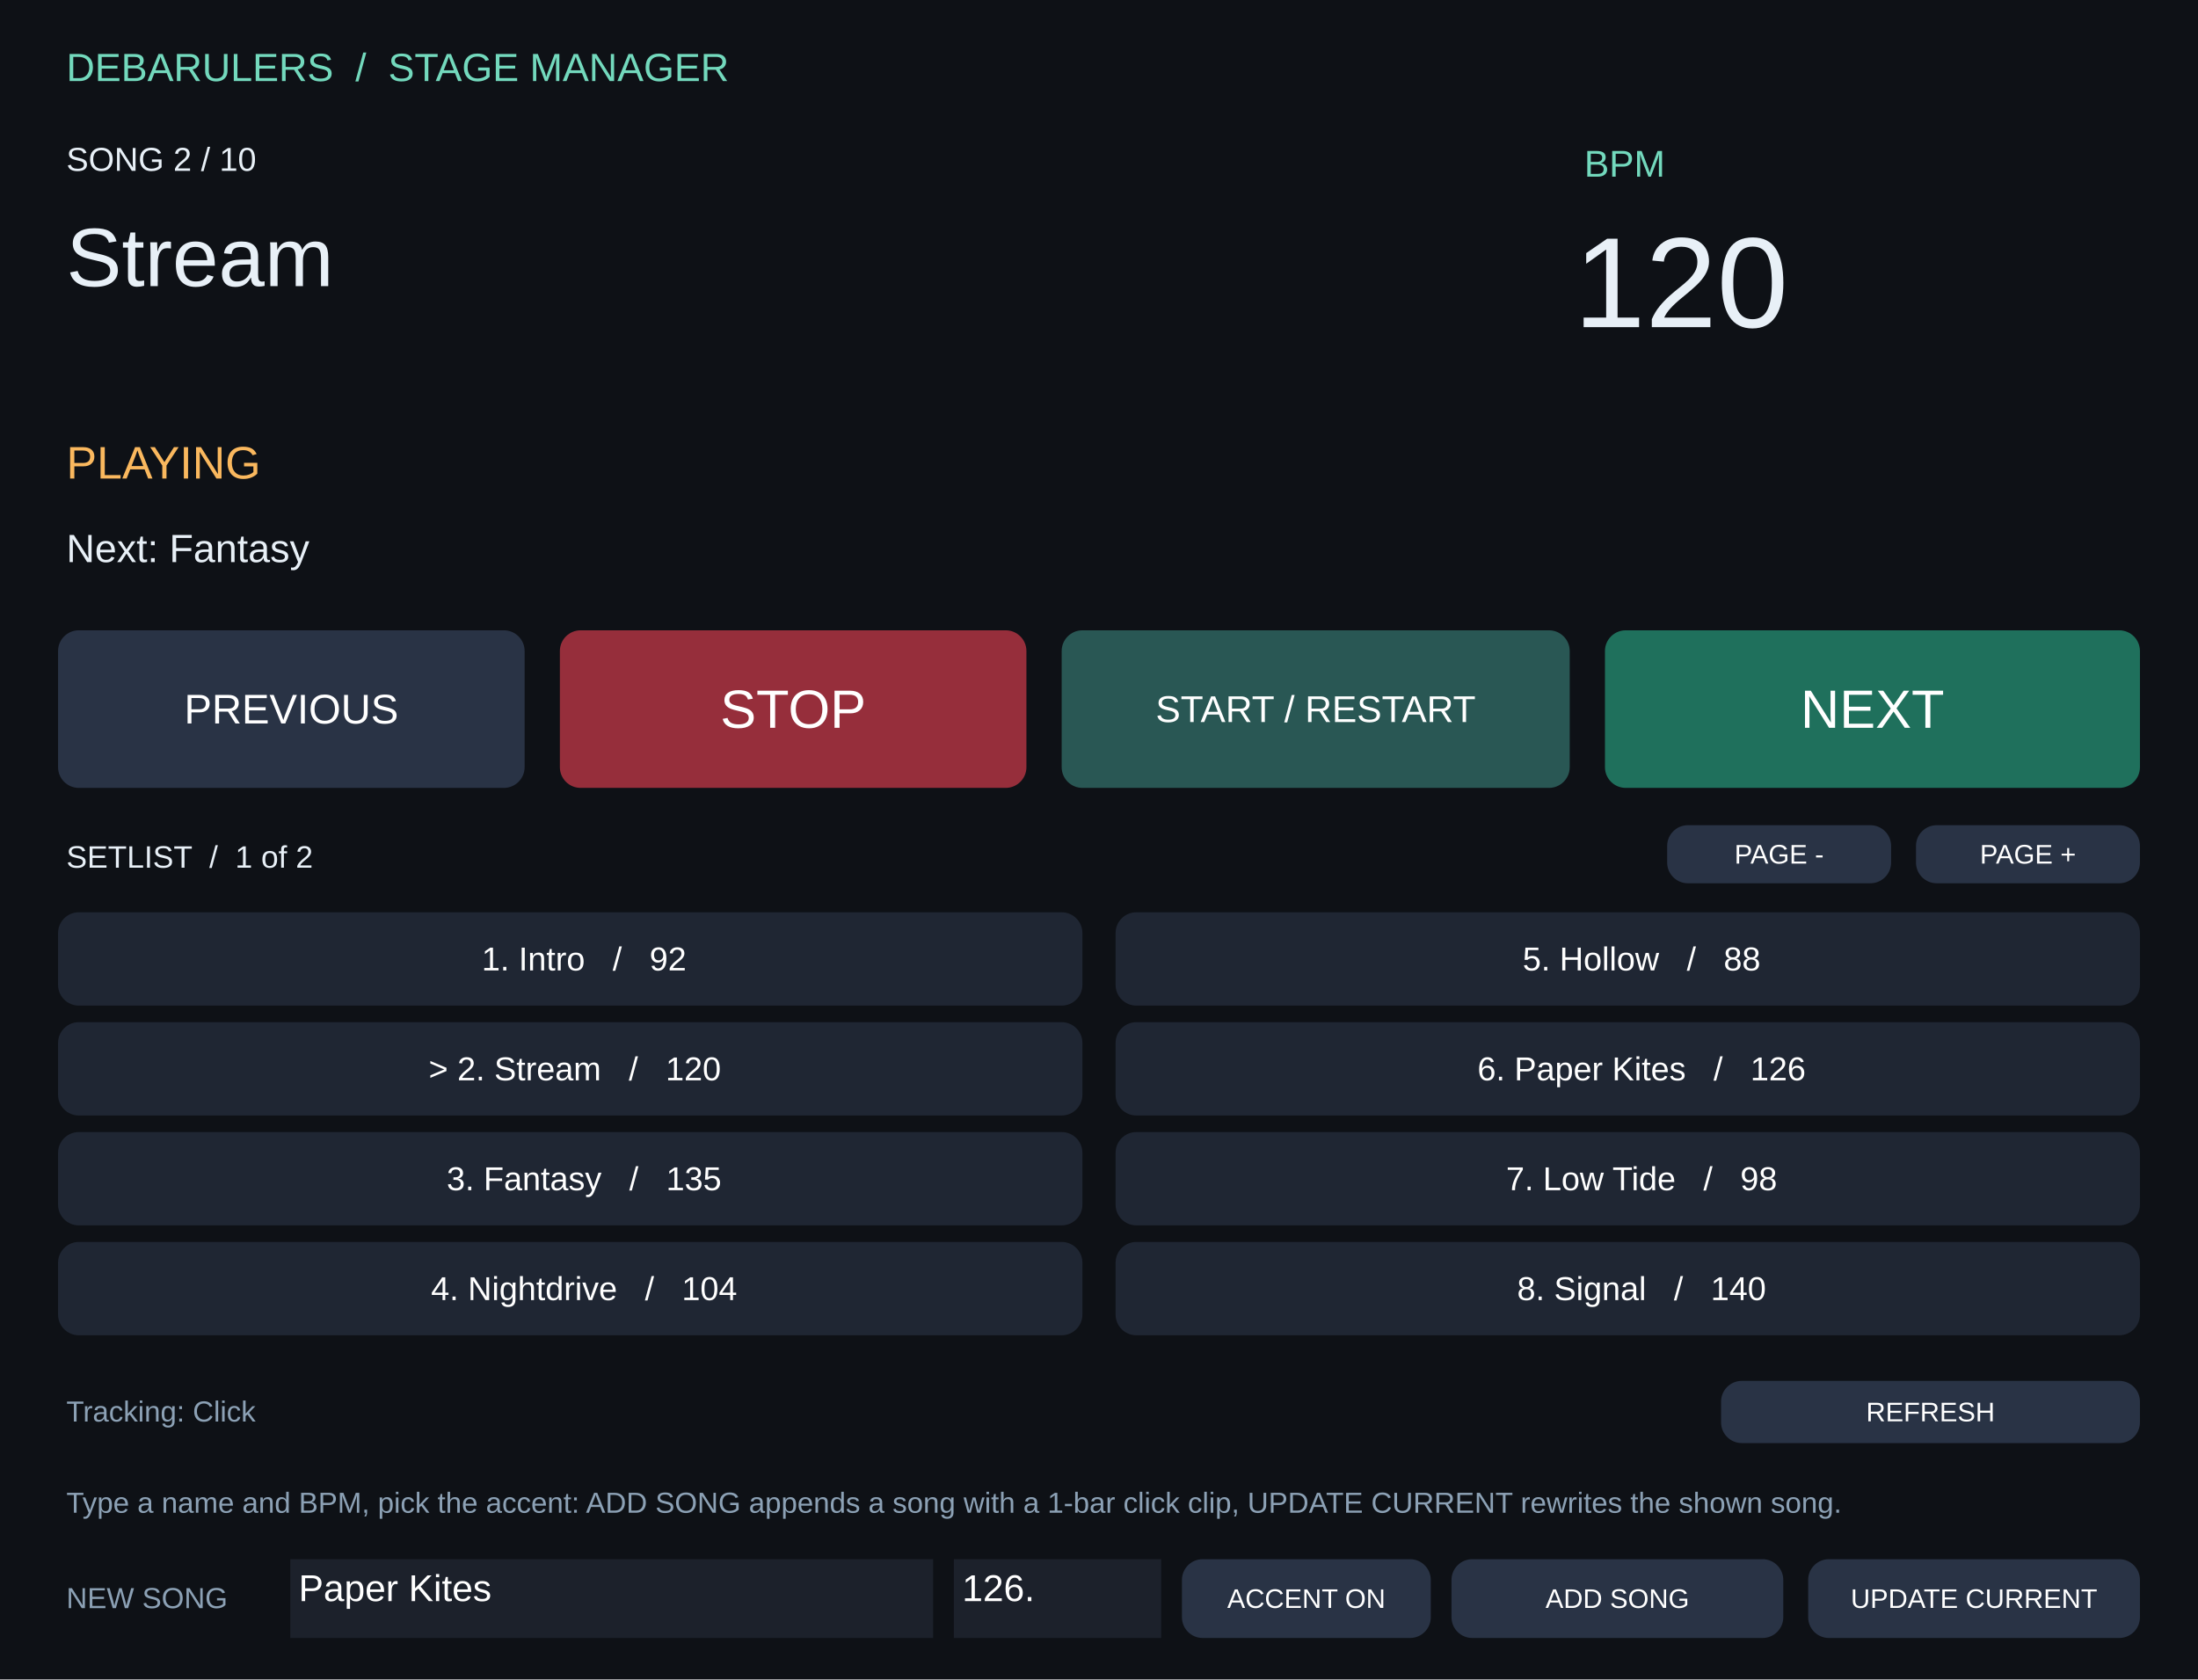
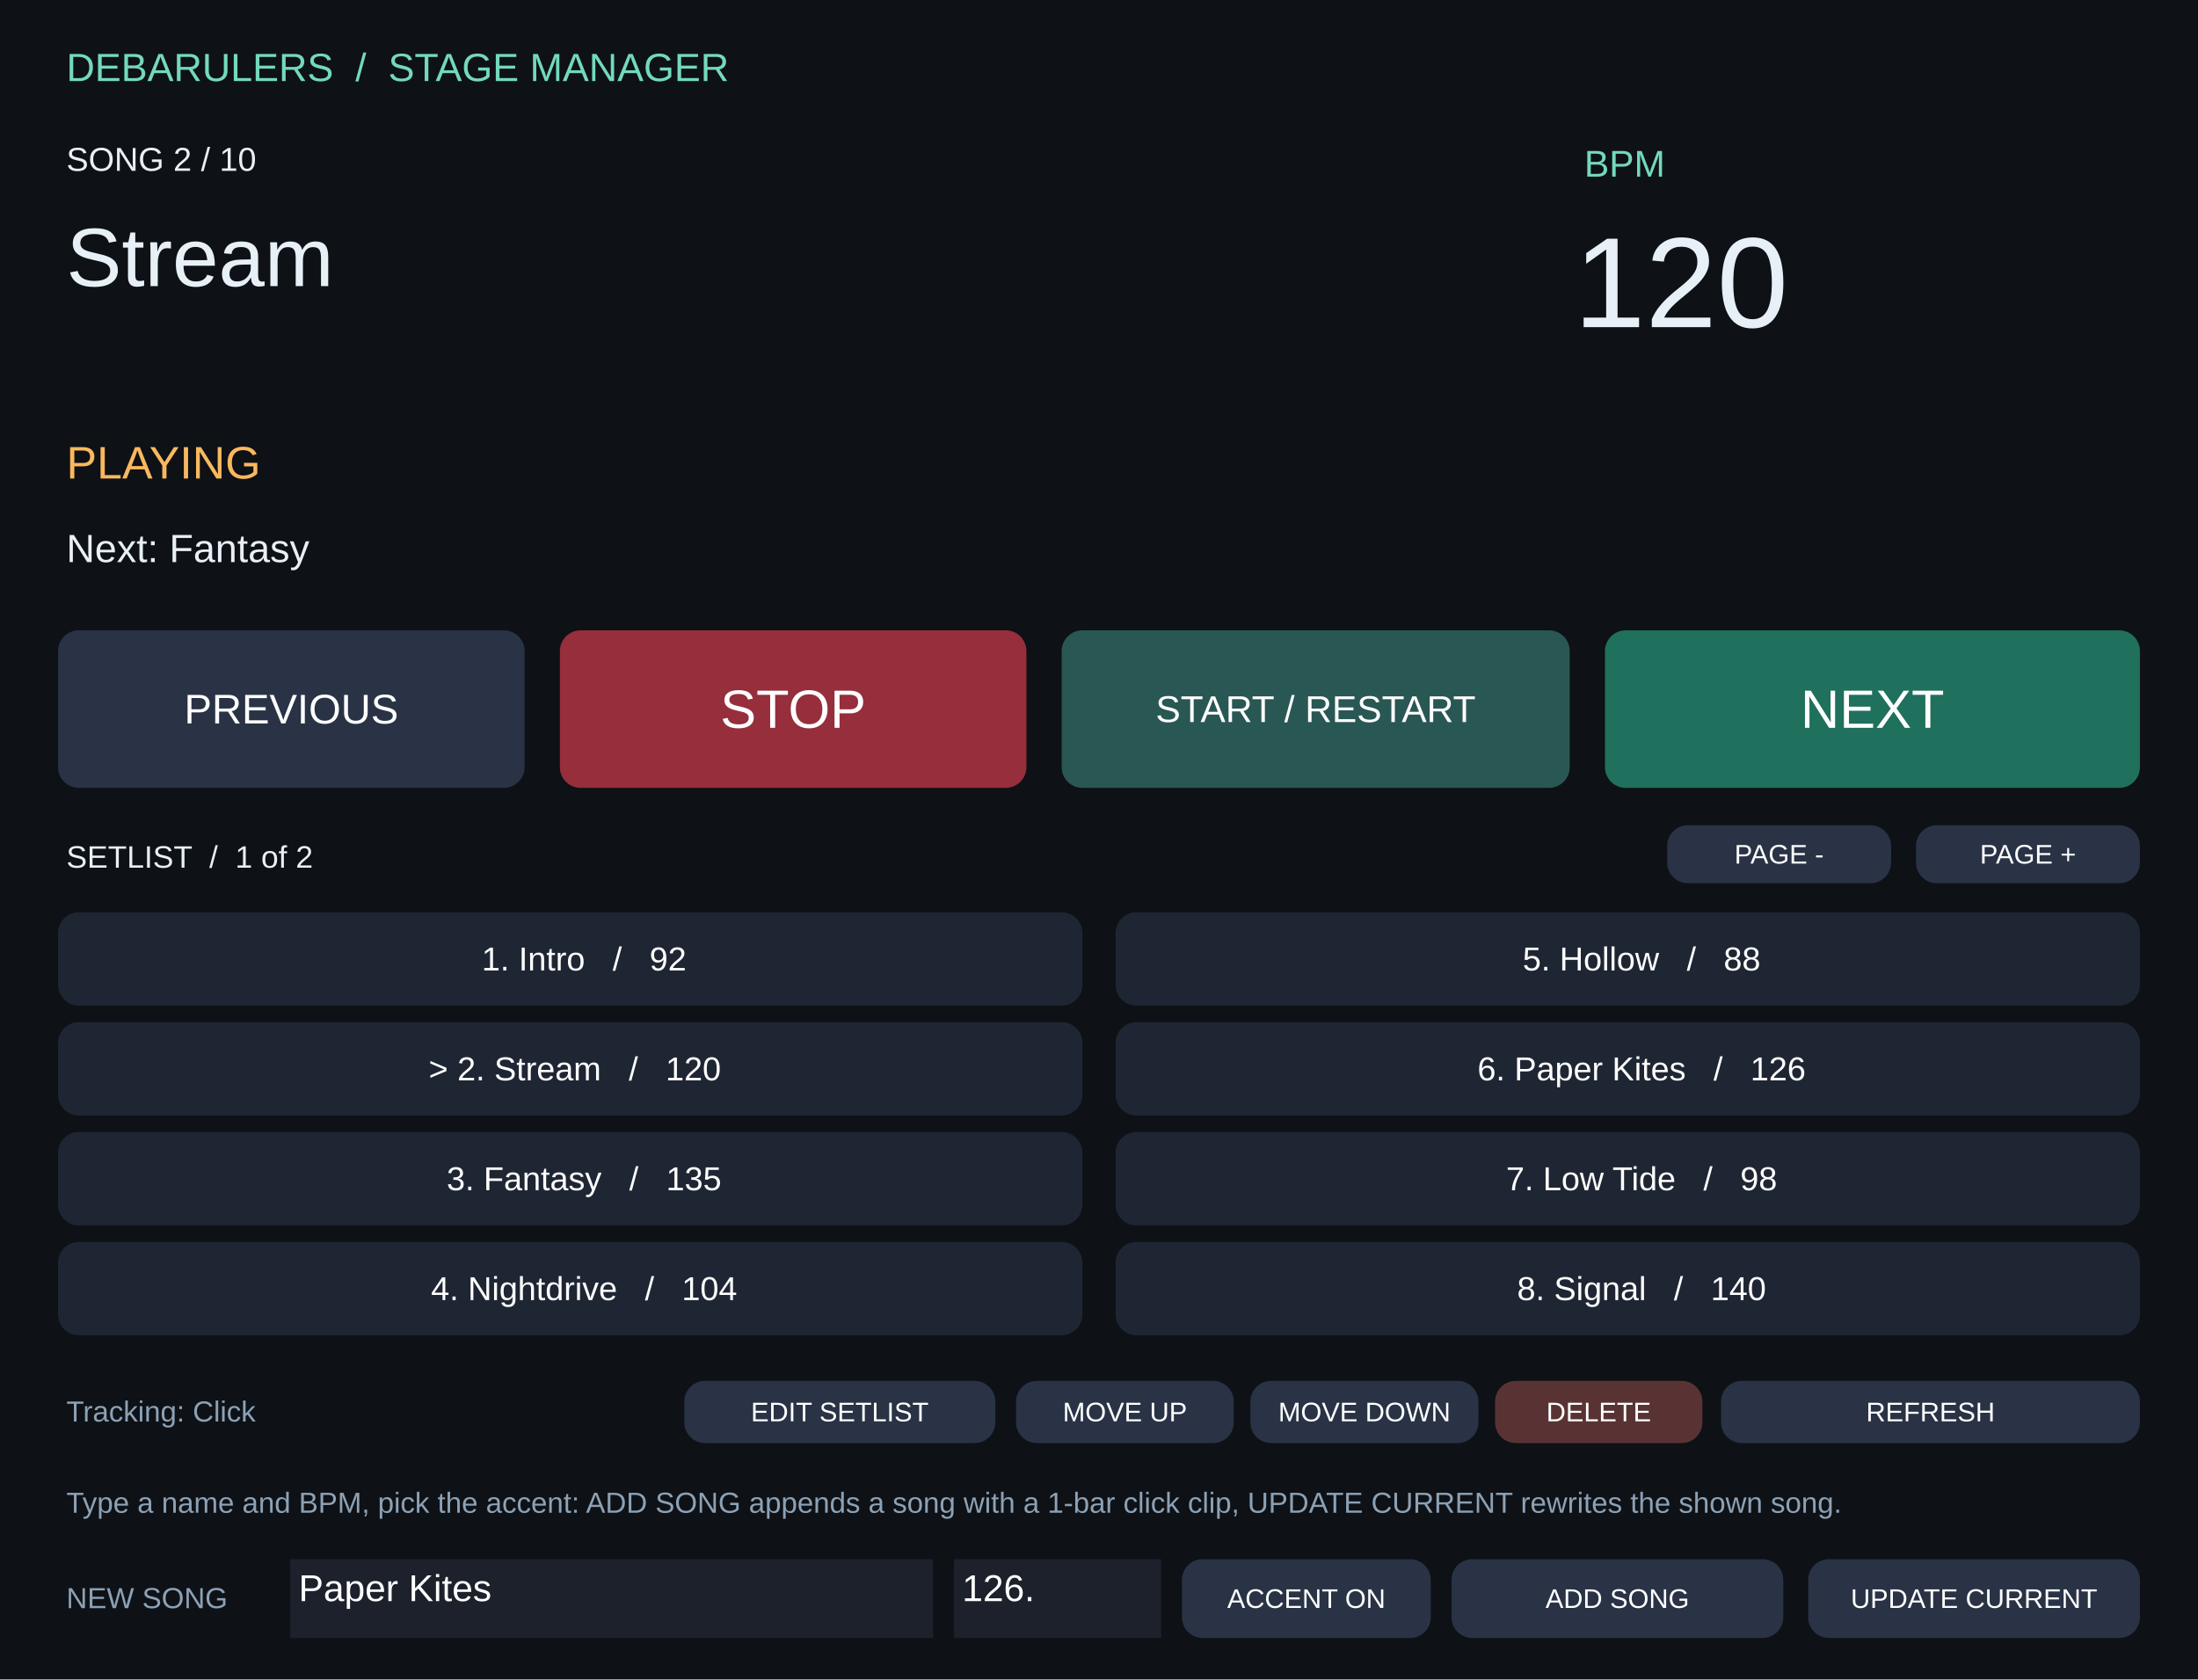
<svg xmlns="http://www.w3.org/2000/svg" width="1060" height="810" viewBox="0 0 1060 810" font-family="Arial, Helvetica, sans-serif" xml:space="preserve" style="white-space:pre">
  <rect width="1060" height="810" fill="rgb(14,17,22)" />
  <text x="32" y="39.1" font-size="19" fill="rgb(115,217,189)">DEBARULERS  /  STAGE MANAGER</text>
  <text x="32" y="82.4" font-size="16" fill="rgb(232,240,247)">SONG 2 / 10</text>
  <text x="32" y="138" font-size="40" fill="rgb(232,240,247)">Stream</text>
  <text x="764" y="85.2" font-size="18" fill="rgb(115,217,189)">BPM</text>
  <text x="759" y="157.8" font-size="62" fill="rgb(232,240,247)">120</text>
  <text x="32" y="230.8" font-size="22" fill="rgb(250,184,94)">PLAYING</text>
  <text x="32" y="271.1" font-size="19" fill="rgb(232,240,247)">Next: Fantasy</text>
  <rect x="28" y="304" width="225" height="76" rx="10" fill="rgb(41,51,69)" />
  <text x="140.5" y="342" font-size="20" fill="rgb(255,255,255)" text-anchor="middle" dominant-baseline="central">PREVIOUS</text>
  <rect x="270" y="304" width="225" height="76" rx="10" fill="rgb(150,46,59)" />
  <text x="382.5" y="342" font-size="26" fill="rgb(255,255,255)" text-anchor="middle" dominant-baseline="central">STOP</text>
  <rect x="512" y="304" width="245" height="76" rx="10" fill="rgb(41,87,84)" />
  <text x="634.5" y="342" font-size="18" fill="rgb(255,255,255)" text-anchor="middle" dominant-baseline="central">START / RESTART</text>
  <rect x="774" y="304" width="258" height="76" rx="10" fill="rgb(31,112,92)" />
  <text x="903" y="342" font-size="26" fill="rgb(255,255,255)" text-anchor="middle" dominant-baseline="central">NEXT</text>
  <text x="32" y="418.5" font-size="15" fill="rgb(232,240,247)">SETLIST  /  1 of 2</text>
  <rect x="804" y="398" width="108" height="28" rx="10" fill="rgb(41,51,69)" />
  <text x="858" y="412" font-size="13" fill="rgb(255,255,255)" text-anchor="middle" dominant-baseline="central">PAGE -</text>
  <rect x="924" y="398" width="108" height="28" rx="10" fill="rgb(41,51,69)" />
  <text x="978" y="412" font-size="13" fill="rgb(255,255,255)" text-anchor="middle" dominant-baseline="central">PAGE +</text>
  <rect x="28" y="440" width="494" height="45" rx="10" fill="rgb(31,38,51)" />
  <text x="275" y="462.5" font-size="16" fill="rgb(255,255,255)" text-anchor="middle" dominant-baseline="central">   1. Intro   /   92</text>
  <rect x="28" y="493" width="494" height="45" rx="10" fill="rgb(31,38,51)" />
  <text x="275" y="515.5" font-size="16" fill="rgb(255,255,255)" text-anchor="middle" dominant-baseline="central"> &gt; 2. Stream   /   120</text>
  <rect x="28" y="546" width="494" height="45" rx="10" fill="rgb(31,38,51)" />
  <text x="275" y="568.5" font-size="16" fill="rgb(255,255,255)" text-anchor="middle" dominant-baseline="central">   3. Fantasy   /   135</text>
  <rect x="28" y="599" width="494" height="45" rx="10" fill="rgb(31,38,51)" />
  <text x="275" y="621.5" font-size="16" fill="rgb(255,255,255)" text-anchor="middle" dominant-baseline="central">   4. Nightdrive   /   104</text>
  <rect x="538" y="440" width="494" height="45" rx="10" fill="rgb(31,38,51)" />
  <text x="785" y="462.5" font-size="16" fill="rgb(255,255,255)" text-anchor="middle" dominant-baseline="central">   5. Hollow   /   88</text>
  <rect x="538" y="493" width="494" height="45" rx="10" fill="rgb(31,38,51)" />
  <text x="785" y="515.5" font-size="16" fill="rgb(255,255,255)" text-anchor="middle" dominant-baseline="central">   6. Paper Kites   /   126</text>
  <rect x="538" y="546" width="494" height="45" rx="10" fill="rgb(31,38,51)" />
  <text x="785" y="568.5" font-size="16" fill="rgb(255,255,255)" text-anchor="middle" dominant-baseline="central">   7. Low Tide   /   98</text>
  <rect x="538" y="599" width="494" height="45" rx="10" fill="rgb(31,38,51)" />
  <text x="785" y="621.5" font-size="16" fill="rgb(255,255,255)" text-anchor="middle" dominant-baseline="central">   8. Signal   /   140</text>
  <text x="32" y="685.6" font-size="14" fill="rgb(140,161,181)">Tracking: Click</text>
  <rect x="830" y="666" width="202" height="30" rx="10" fill="rgb(41,51,69)" />
  <text x="931" y="681" font-size="13" fill="rgb(255,255,255)" text-anchor="middle" dominant-baseline="central">REFRESH</text>
  <text x="32" y="729.6" font-size="14" fill="rgb(140,161,181)">Type a name and BPM, pick the accent: ADD SONG appends a song with a 1-bar click clip, UPDATE CURRENT rewrites the shown song.</text>
  <text x="32" y="775.6" font-size="14" fill="rgb(140,161,181)">NEW SONG</text>
  <rect x="140" y="752" width="310" height="38" fill="rgb(28,33,43)" />
  <text x="144" y="772.2" font-size="18" fill="rgb(255,255,255)">Paper Kites</text>
  <rect x="460" y="752" width="100" height="38" fill="rgb(28,33,43)" />
  <text x="464" y="772.2" font-size="18" fill="rgb(255,255,255)">126.</text>
  <rect x="700" y="752" width="160" height="38" rx="10" fill="rgb(41,51,69)" />
  <text x="780" y="771" font-size="13" fill="rgb(255,255,255)" text-anchor="middle" dominant-baseline="central">ADD SONG</text>
  <rect x="872" y="752" width="160" height="38" rx="10" fill="rgb(41,51,69)" />
  <text x="952" y="771" font-size="13" fill="rgb(255,255,255)" text-anchor="middle" dominant-baseline="central">UPDATE CURRENT</text>
  <rect x="570" y="752" width="120" height="38" rx="10" fill="rgb(41,51,69)" />
  <text x="630" y="771" font-size="13" fill="rgb(255,255,255)" text-anchor="middle" dominant-baseline="central">ACCENT ON</text>
+   <rect x="330" y="666" width="150" height="30" rx="10" fill="rgb(41,51,69)" />
+   <text x="405" y="681" font-size="13" fill="rgb(255,255,255)" text-anchor="middle" dominant-baseline="central">EDIT SETLIST</text>
+   <rect x="490" y="666" width="105" height="30" rx="10" fill="rgb(41,51,69)" />
+   <text x="542.5" y="681" font-size="13" fill="rgb(255,255,255)" text-anchor="middle" dominant-baseline="central">MOVE UP</text>
+   <rect x="603" y="666" width="110" height="30" rx="10" fill="rgb(41,51,69)" />
+   <text x="658" y="681" font-size="13" fill="rgb(255,255,255)" text-anchor="middle" dominant-baseline="central">MOVE DOWN</text>
+   <rect x="721" y="666" width="100" height="30" rx="10" fill="rgb(89,51,51)" />
+   <text x="771" y="681" font-size="13" fill="rgb(255,255,255)" text-anchor="middle" dominant-baseline="central">DELETE</text>
</svg>
